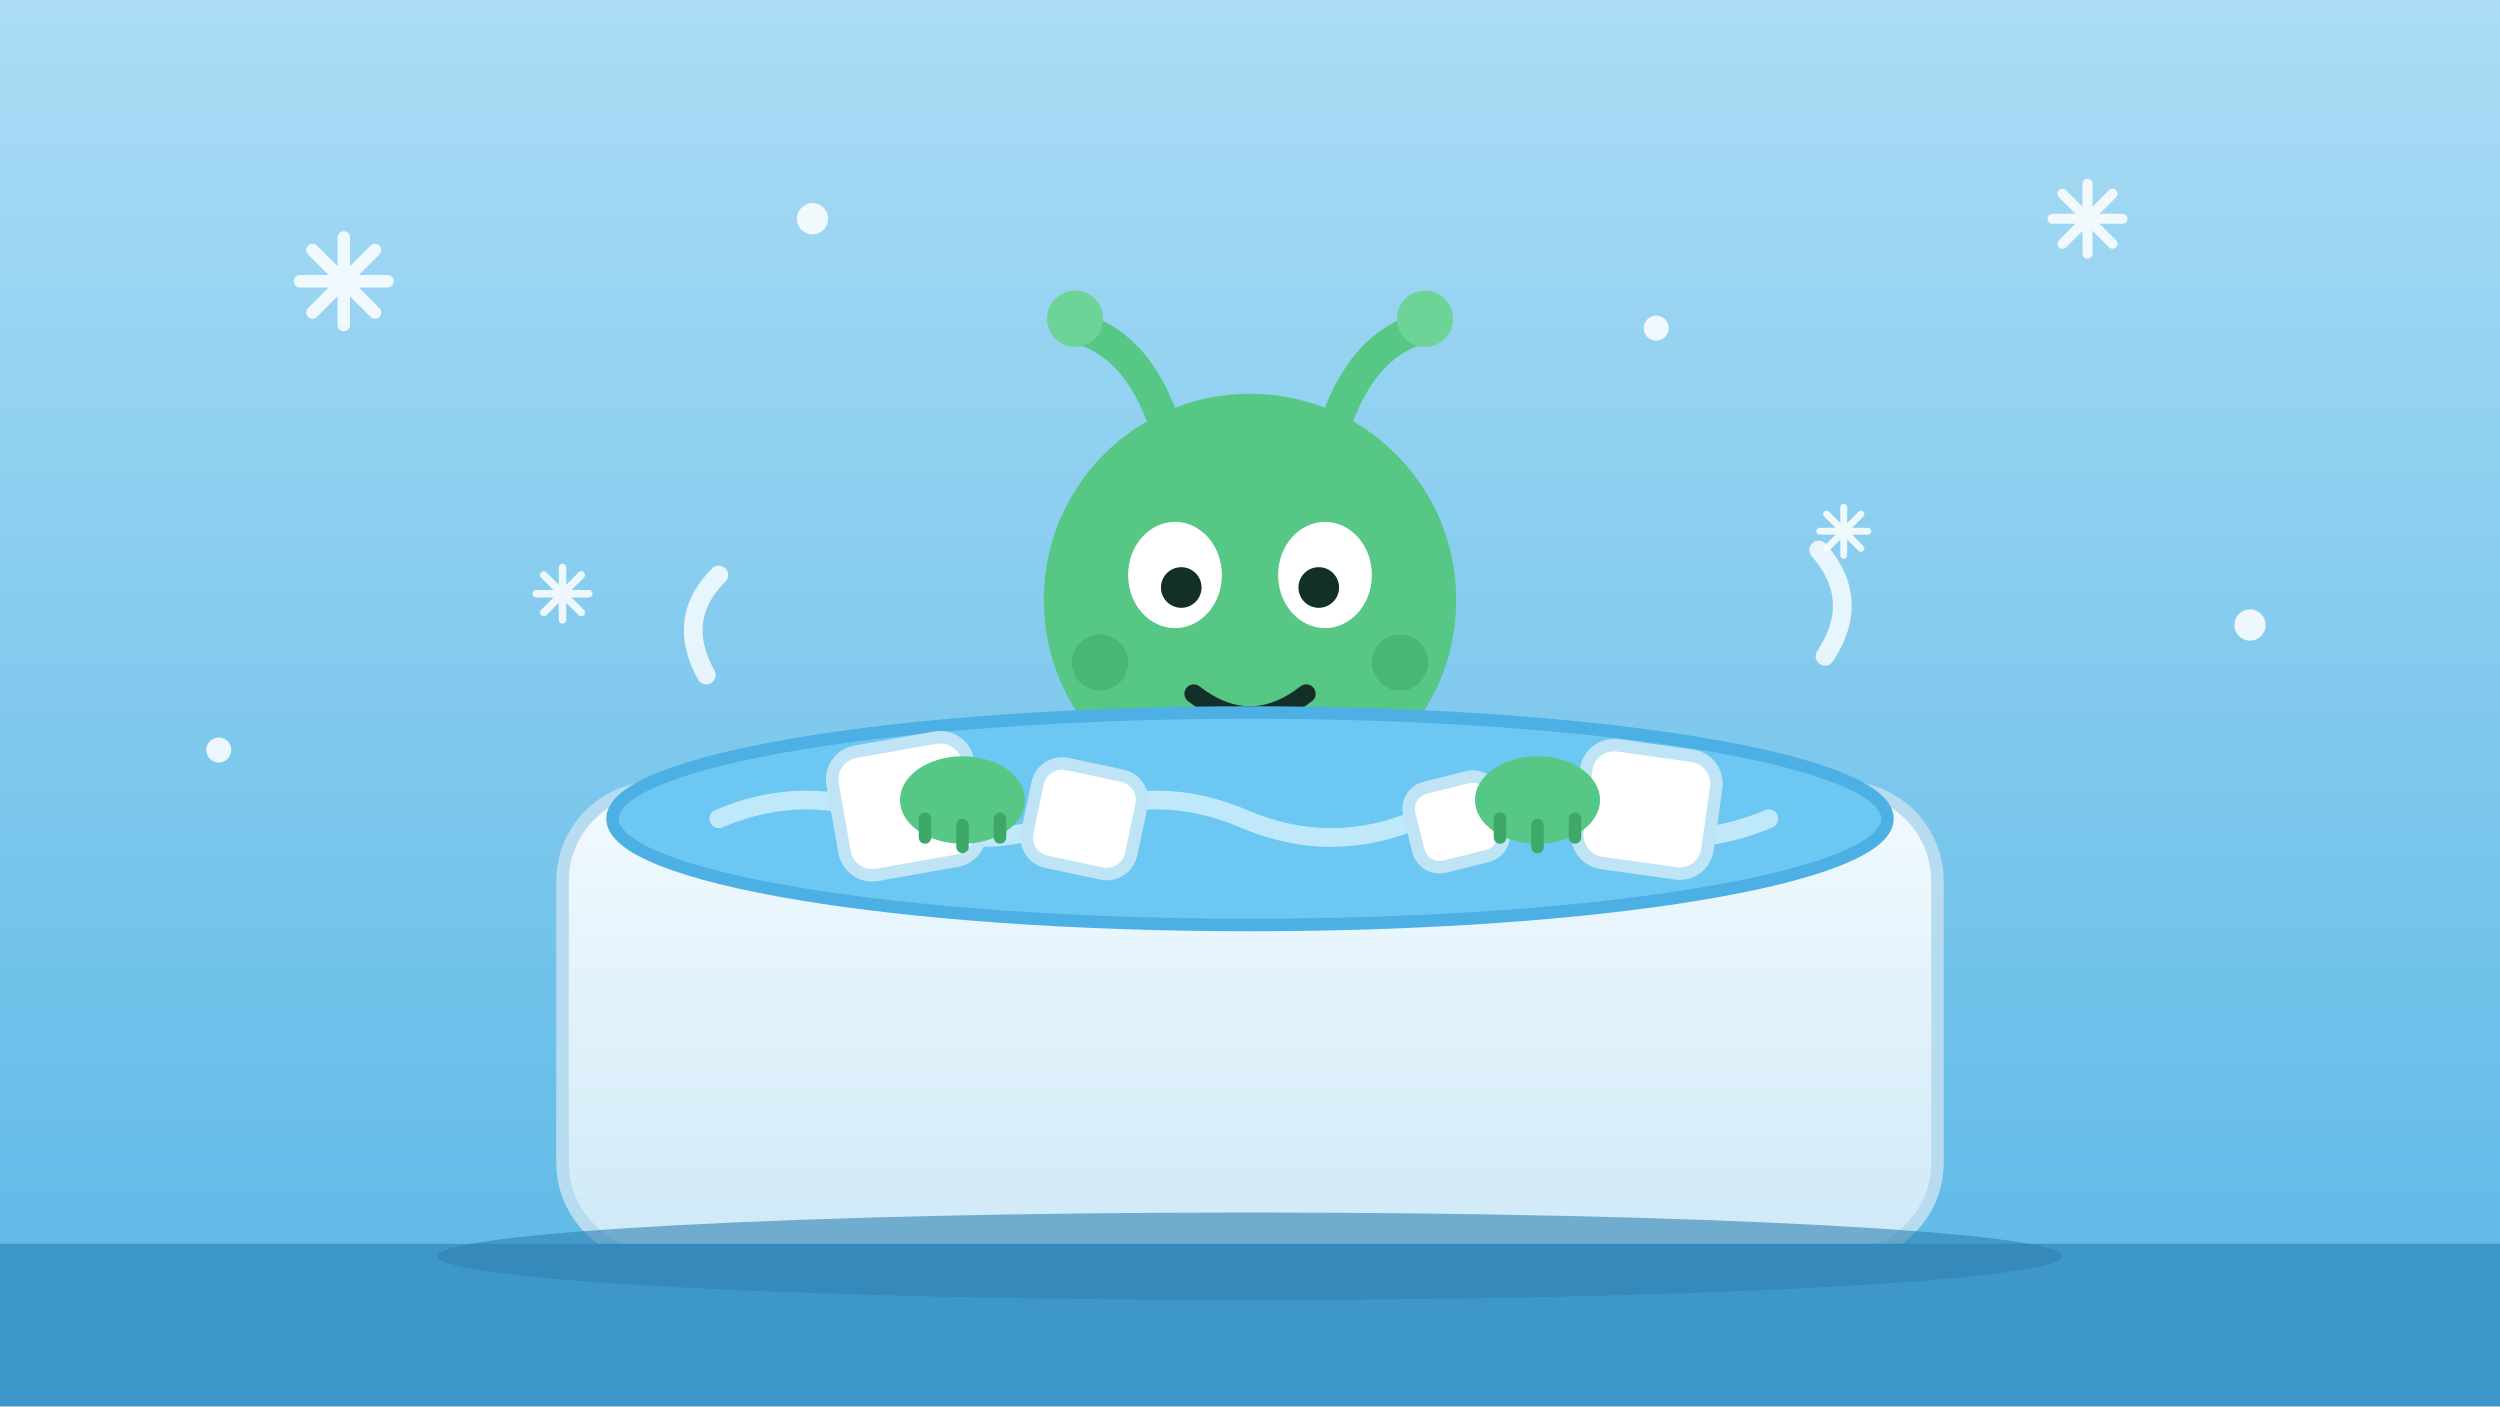
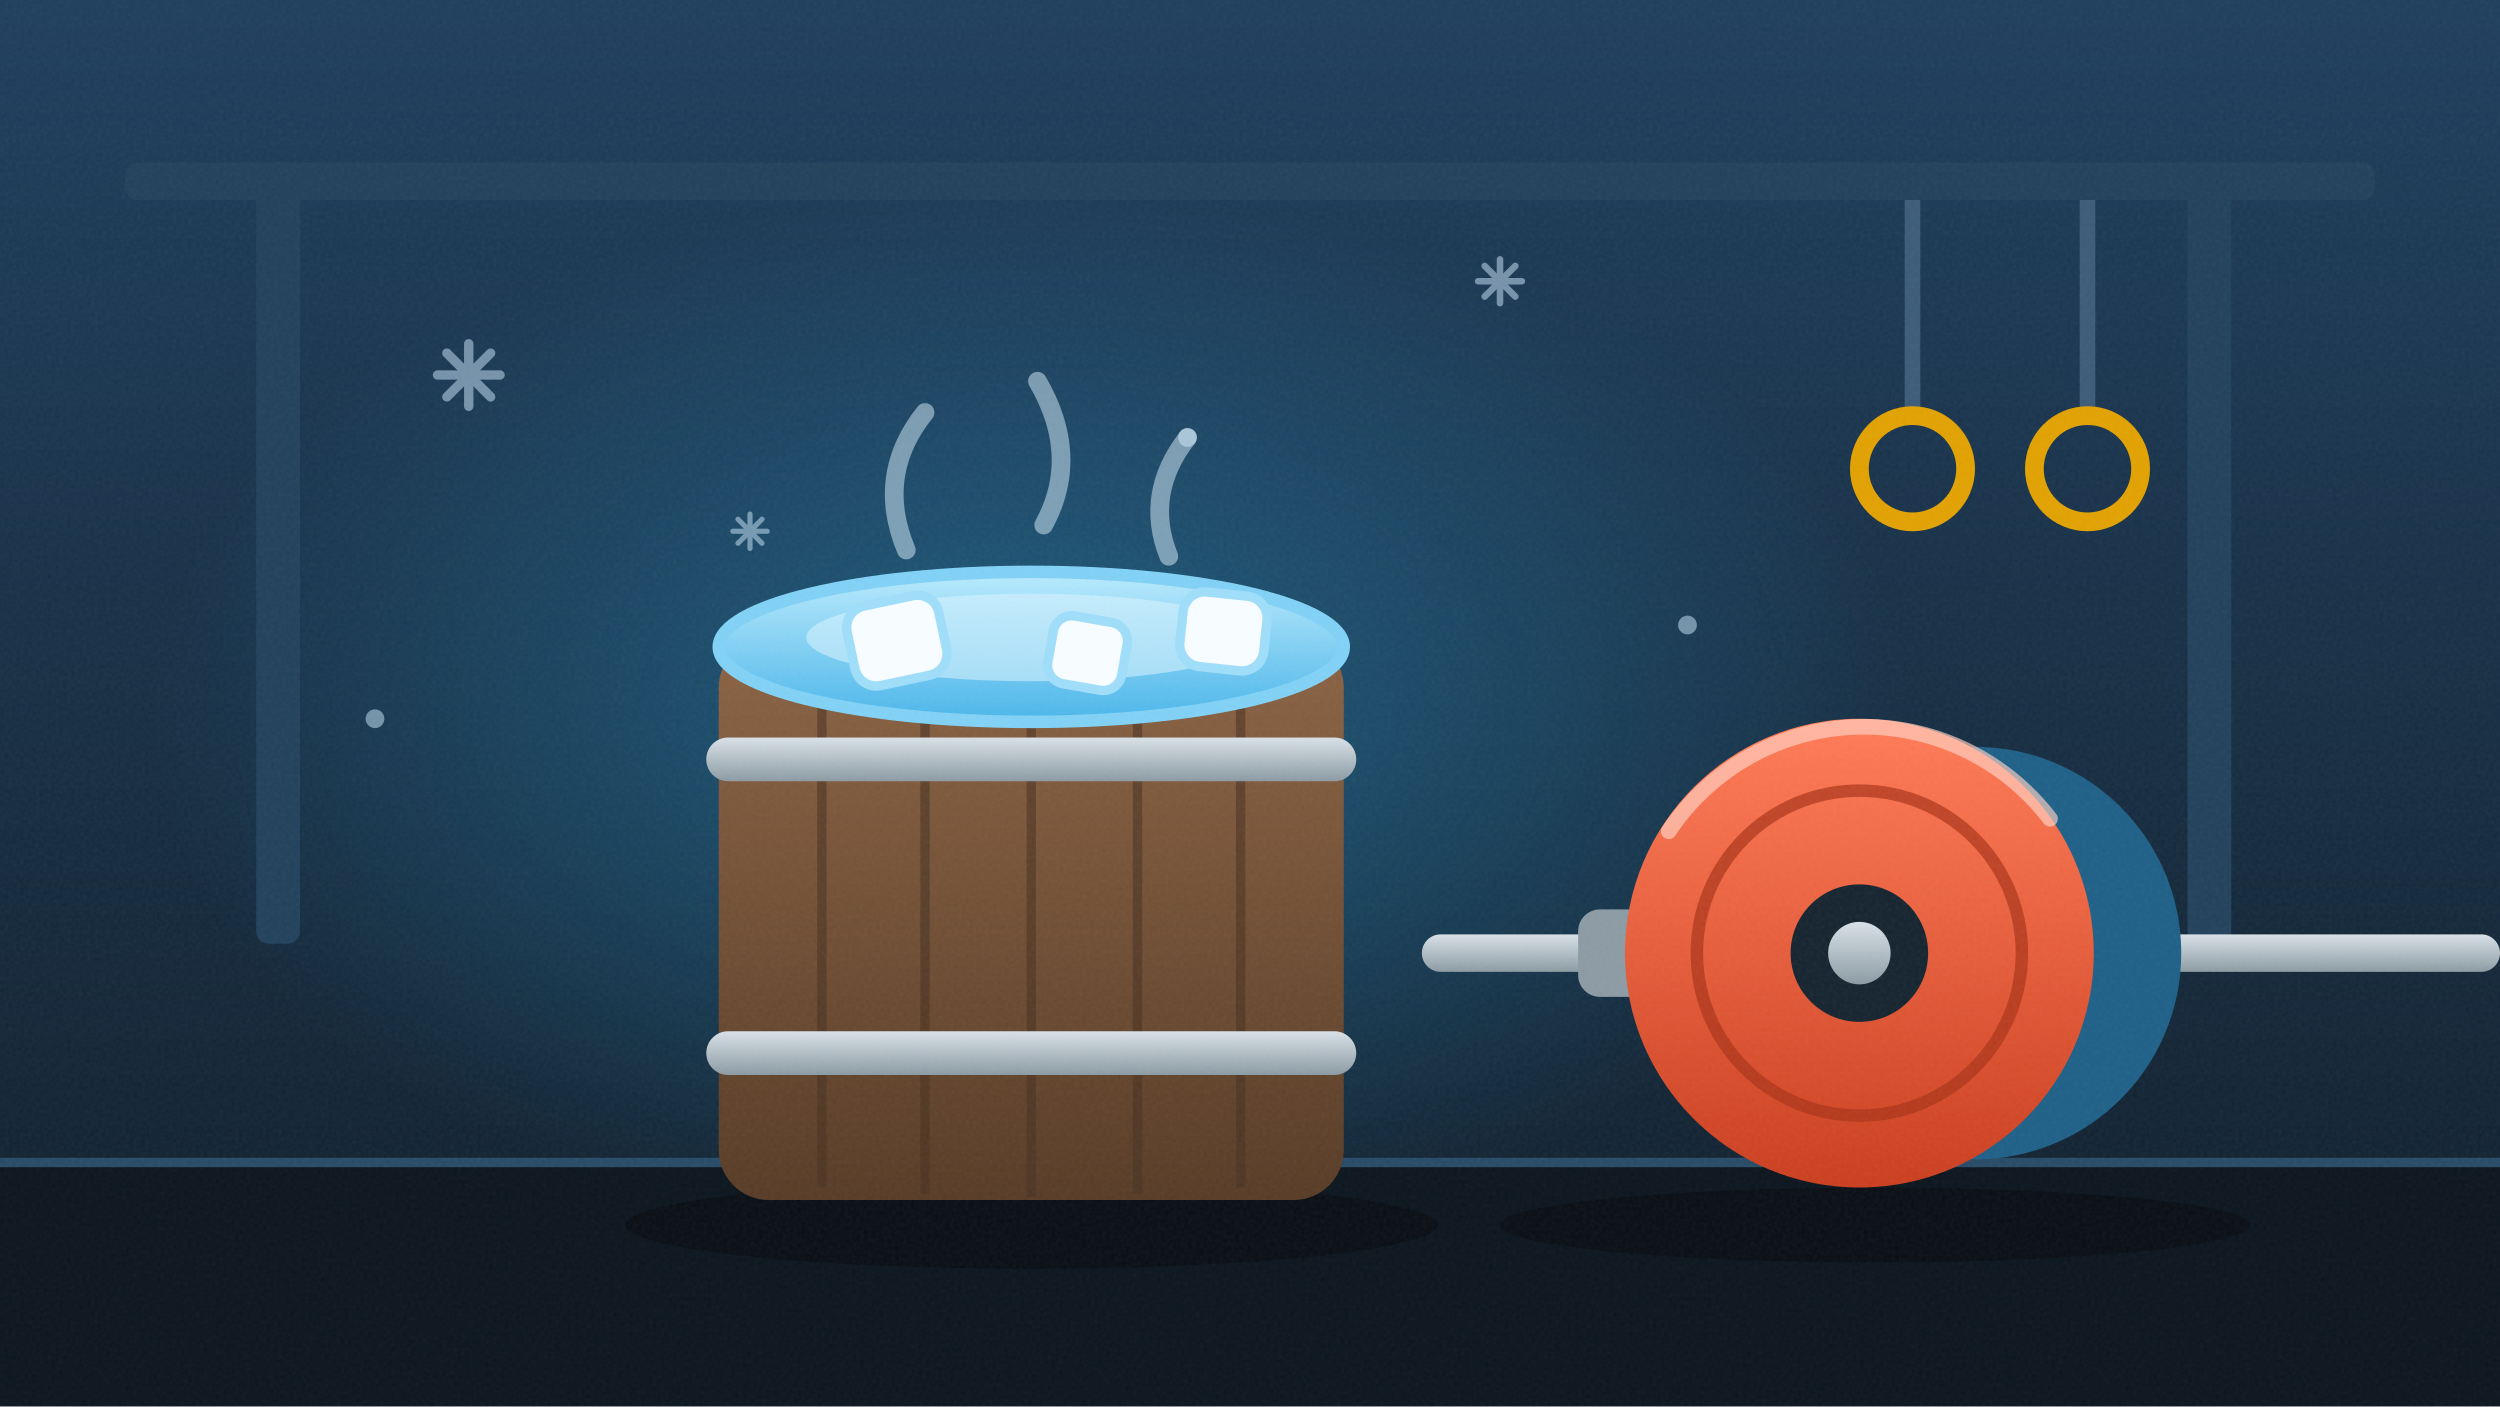
- <svg xmlns="http://www.w3.org/2000/svg" viewBox="0 0 800 450" role="img" aria-label="Illustration : un petit monstre vert détendu dans un bain glacé, les mains posées sur le rebord entre les glaçons">
+ <svg xmlns="http://www.w3.org/2000/svg" viewBox="0 0 800 450" role="img" aria-label="Illustration : un baril de bain froid fumant au milieu d'une salle de CrossFit, barre chargée posée au sol et anneaux suspendus au rig">
  <defs>
    <linearGradient id="ciel" x1="0" y1="0" x2="0" y2="1">
-       <stop offset="0" stop-color="#aadcf5" />
-       <stop offset="1" stop-color="#58b7e6" />
+       <stop offset="0" stop-color="#1d3d5c" />
+       <stop offset="1" stop-color="#0e1c28" />
    </linearGradient>
-     <linearGradient id="cuve" x1="0" y1="0" x2="0" y2="1">
-       <stop offset="0" stop-color="#f2fafe" />
-       <stop offset="1" stop-color="#cfe9f7" />
+     <radialGradient id="halo" cx="0.5" cy="0.5" r="0.5">
+       <stop offset="0" stop-color="#2ba8e0" stop-opacity="0.38" />
+       <stop offset="1" stop-color="#2ba8e0" stop-opacity="0" />
+     </radialGradient>
+     <linearGradient id="bois" x1="0" y1="0" x2="0" y2="1">
+       <stop offset="0" stop-color="#8a6242" />
+       <stop offset="1" stop-color="#563a25" />
    </linearGradient>
+     <linearGradient id="metal" x1="0" y1="0" x2="0" y2="1">
+       <stop offset="0" stop-color="#d7e0e6" />
+       <stop offset="1" stop-color="#8a99a2" />
+     </linearGradient>
+     <linearGradient id="eau" x1="0" y1="0" x2="0" y2="1">
+       <stop offset="0" stop-color="#b8e9fc" />
+       <stop offset="1" stop-color="#48b4e9" />
+     </linearGradient>
+     <linearGradient id="plaque" x1="0" y1="0" x2="0" y2="1">
+       <stop offset="0" stop-color="#ff7a56" />
+       <stop offset="1" stop-color="#c93d1d" />
+     </linearGradient>
+     <filter id="grain">
+       <feTurbulence type="fractalNoise" baseFrequency="0.8" numOctaves="2" stitchTiles="stitch" />
+       <feColorMatrix type="matrix" values="0 0 0 0 1  0 0 0 0 1  0 0 0 0 1  0 0 0 0.05 0" />
+     </filter>
  </defs>
  <rect width="800" height="450" fill="url(#ciel)" />
-   <g stroke="#ffffff" stroke-width="4" stroke-linecap="round" opacity="0.85">
-     <g transform="translate(110,90)">
-       <line x1="-14" y1="0" x2="14" y2="0" />
-       <line x1="0" y1="-14" x2="0" y2="14" />
-       <line x1="-10" y1="-10" x2="10" y2="10" />
-       <line x1="-10" y1="10" x2="10" y2="-10" />
-     </g>
-     <g transform="translate(668,70) scale(0.8)">
-       <line x1="-14" y1="0" x2="14" y2="0" />
-       <line x1="0" y1="-14" x2="0" y2="14" />
-       <line x1="-10" y1="-10" x2="10" y2="10" />
-       <line x1="-10" y1="10" x2="10" y2="-10" />
-     </g>
-     <g transform="translate(590,170) scale(0.55)">
-       <line x1="-14" y1="0" x2="14" y2="0" />
-       <line x1="0" y1="-14" x2="0" y2="14" />
-       <line x1="-10" y1="-10" x2="10" y2="10" />
-       <line x1="-10" y1="10" x2="10" y2="-10" />
-     </g>
-     <g transform="translate(180,190) scale(0.6)">
-       <line x1="-14" y1="0" x2="14" y2="0" />
-       <line x1="0" y1="-14" x2="0" y2="14" />
-       <line x1="-10" y1="-10" x2="10" y2="10" />
-       <line x1="-10" y1="10" x2="10" y2="-10" />
-     </g>
-     <circle cx="260" cy="70" r="5" fill="#ffffff" stroke="none" />
-     <circle cx="530" cy="105" r="4" fill="#ffffff" stroke="none" />
-     <circle cx="720" cy="200" r="5" fill="#ffffff" stroke="none" />
-     <circle cx="70" cy="240" r="4" fill="#ffffff" stroke="none" />
+   <ellipse cx="330" cy="230" rx="280" ry="170" fill="url(#halo)" />
+   <g fill="#21405a">
+     <rect x="40" y="52" width="720" height="12" rx="4" />
+     <rect x="82" y="52" width="14" height="250" rx="4" />
+     <rect x="700" y="52" width="14" height="250" rx="4" />
  </g>
  <g>
-     <circle cx="400" cy="192" r="66" fill="#57c785" />
-     <path d="M372 134 q-8 -22 -24 -28" stroke="#57c785" stroke-width="10" fill="none" stroke-linecap="round" />
-     <path d="M428 134 q8 -22 24 -28" stroke="#57c785" stroke-width="10" fill="none" stroke-linecap="round" />
-     <circle cx="344" cy="102" r="9" fill="#6dd497" />
-     <circle cx="456" cy="102" r="9" fill="#6dd497" />
-     <ellipse cx="376" cy="184" rx="15" ry="17" fill="#ffffff" />
-     <ellipse cx="424" cy="184" rx="15" ry="17" fill="#ffffff" />
-     <circle cx="378" cy="188" r="6.5" fill="#123028" />
-     <circle cx="422" cy="188" r="6.5" fill="#123028" />
-     <path d="M382 222 q18 14 36 0" stroke="#123028" stroke-width="6" fill="none" stroke-linecap="round" />
-     <circle cx="352" cy="212" r="9" fill="#3da868" opacity="0.55" />
-     <circle cx="448" cy="212" r="9" fill="#3da868" opacity="0.55" />
+     <line x1="612" y1="64" x2="612" y2="132" stroke="#3a5a76" stroke-width="5" />
+     <line x1="668" y1="64" x2="668" y2="132" stroke="#3a5a76" stroke-width="5" />
+     <circle cx="612" cy="150" r="17" fill="none" stroke="#e0a000" stroke-width="6" />
+     <circle cx="668" cy="150" r="17" fill="none" stroke="#e0a000" stroke-width="6" />
  </g>
-   <rect x="180" y="252" width="440" height="150" rx="30" fill="url(#cuve)" stroke="#b7dcf0" stroke-width="4" />
-   <ellipse cx="400" cy="262" rx="204" ry="34" fill="#6cc7f2" stroke="#4cb0e4" stroke-width="4" />
-   <path d="M230 262 q28 -12 56 0 t56 0 t56 0 t56 0 t56 0 t56 0" fill="none" stroke="#bfe9fb" stroke-width="6" stroke-linecap="round" />
-   <g fill="#ffffff" stroke="#bfe4f6" stroke-width="4">
-     <rect x="268" y="238" width="44" height="40" rx="9" transform="rotate(-10 290 258)" />
-     <rect x="330" y="246" width="34" height="32" rx="8" transform="rotate(12 347 262)" />
-     <rect x="506" y="240" width="42" height="38" rx="9" transform="rotate(8 527 259)" />
-     <rect x="452" y="250" width="28" height="26" rx="7" transform="rotate(-14 466 263)" />
+   <g stroke="#cfeafd" stroke-width="3" stroke-linecap="round" opacity="0.5">
+     <g transform="translate(150,120)">
+       <line x1="-10" y1="0" x2="10" y2="0" />
+       <line x1="0" y1="-10" x2="0" y2="10" />
+       <line x1="-7" y1="-7" x2="7" y2="7" />
+       <line x1="-7" y1="7" x2="7" y2="-7" />
+     </g>
+     <g transform="translate(480,90) scale(0.7)">
+       <line x1="-10" y1="0" x2="10" y2="0" />
+       <line x1="0" y1="-10" x2="0" y2="10" />
+       <line x1="-7" y1="-7" x2="7" y2="7" />
+       <line x1="-7" y1="7" x2="7" y2="-7" />
+     </g>
+     <g transform="translate(240,170) scale(0.55)">
+       <line x1="-10" y1="0" x2="10" y2="0" />
+       <line x1="0" y1="-10" x2="0" y2="10" />
+       <line x1="-7" y1="-7" x2="7" y2="7" />
+       <line x1="-7" y1="7" x2="7" y2="-7" />
+     </g>
+     <circle cx="380" cy="140" r="3" fill="#cfeafd" stroke="none" />
+     <circle cx="540" cy="200" r="3" fill="#cfeafd" stroke="none" />
+     <circle cx="120" cy="230" r="3" fill="#cfeafd" stroke="none" />
  </g>
-   <g fill="#57c785">
-     <ellipse cx="308" cy="256" rx="20" ry="14" />
-     <ellipse cx="492" cy="256" rx="20" ry="14" />
-     <path d="M296 262 v6 M308 264 v7 M320 262 v6 M480 262 v6 M492 264 v7 M504 262 v6" stroke="#3da868" stroke-width="4" stroke-linecap="round" fill="none" />
+   <rect x="0" y="372" width="800" height="78" fill="#0a141d" />
+   <line x1="0" y1="372" x2="800" y2="372" stroke="#274965" stroke-width="3" />
+   <ellipse cx="330" cy="392" rx="130" ry="14" fill="#000000" opacity="0.35" />
+   <ellipse cx="600" cy="392" rx="120" ry="12" fill="#000000" opacity="0.35" />
+   <g>
+     <rect x="230" y="204" width="200" height="180" rx="16" fill="url(#bois)" />
+     <g stroke="#46301f" stroke-width="3" opacity="0.55">
+       <line x1="263" y1="212" x2="263" y2="380" />
+       <line x1="296" y1="214" x2="296" y2="382" />
+       <line x1="330" y1="215" x2="330" y2="383" />
+       <line x1="364" y1="214" x2="364" y2="382" />
+       <line x1="397" y1="212" x2="397" y2="380" />
+     </g>
+     <rect x="226" y="236" width="208" height="14" rx="7" fill="url(#metal)" />
+     <rect x="226" y="330" width="208" height="14" rx="7" fill="url(#metal)" />
+     <ellipse cx="330" cy="207" rx="100" ry="24" fill="url(#eau)" stroke="#7fd0f5" stroke-width="4" />
+     <ellipse cx="330" cy="204" rx="72" ry="14" fill="#d9f3fe" opacity="0.55" />
+     <g fill="#f6fcff" stroke="#9ddcf8" stroke-width="3">
+       <rect x="272" y="192" width="30" height="26" rx="7" transform="rotate(-12 287 205)" />
+       <rect x="336" y="198" width="24" height="22" rx="6" transform="rotate(10 348 209)" />
+       <rect x="378" y="190" width="27" height="24" rx="7" transform="rotate(6 391 202)" />
+     </g>
+     <g fill="none" stroke="#d9effc" stroke-width="6" stroke-linecap="round" opacity="0.5">
+       <path d="M290 176 q-10 -24 6 -44" />
+       <path d="M334 168 q12 -22 -2 -46" />
+       <path d="M374 178 q-8 -20 6 -38" />
+     </g>
  </g>
-   <g fill="none" stroke="#ffffff" stroke-width="6" stroke-linecap="round" opacity="0.8">
-     <path d="M226 216 q-10 -18 4 -32" />
-     <path d="M584 210 q12 -18 -2 -34" />
+   <g>
+     <rect x="455" y="299" width="345" height="12" rx="6" fill="url(#metal)" />
+     <rect x="505" y="291" width="24" height="28" rx="7" fill="#8a99a2" />
+     <circle cx="632" cy="305" r="66" fill="#1e5f86" />
+     <circle cx="632" cy="305" r="20" fill="#12293a" />
+     <circle cx="595" cy="305" r="75" fill="url(#plaque)" />
+     <circle cx="595" cy="305" r="52" fill="none" stroke="#a83217" stroke-width="4" opacity="0.7" />
+     <circle cx="595" cy="305" r="22" fill="#14232e" />
+     <circle cx="595" cy="305" r="10" fill="url(#metal)" />
+     <path d="M534 266 A 75 75 0 0 1 656 262" fill="none" stroke="#ffd3c4" stroke-width="5" stroke-linecap="round" opacity="0.65" />
  </g>
-   <rect x="0" y="398" width="800" height="52" fill="#3e97c9" />
-   <ellipse cx="400" cy="402" rx="260" ry="14" fill="#2f82b3" opacity="0.6" />
+   <rect width="800" height="450" filter="url(#grain)" />
</svg>
